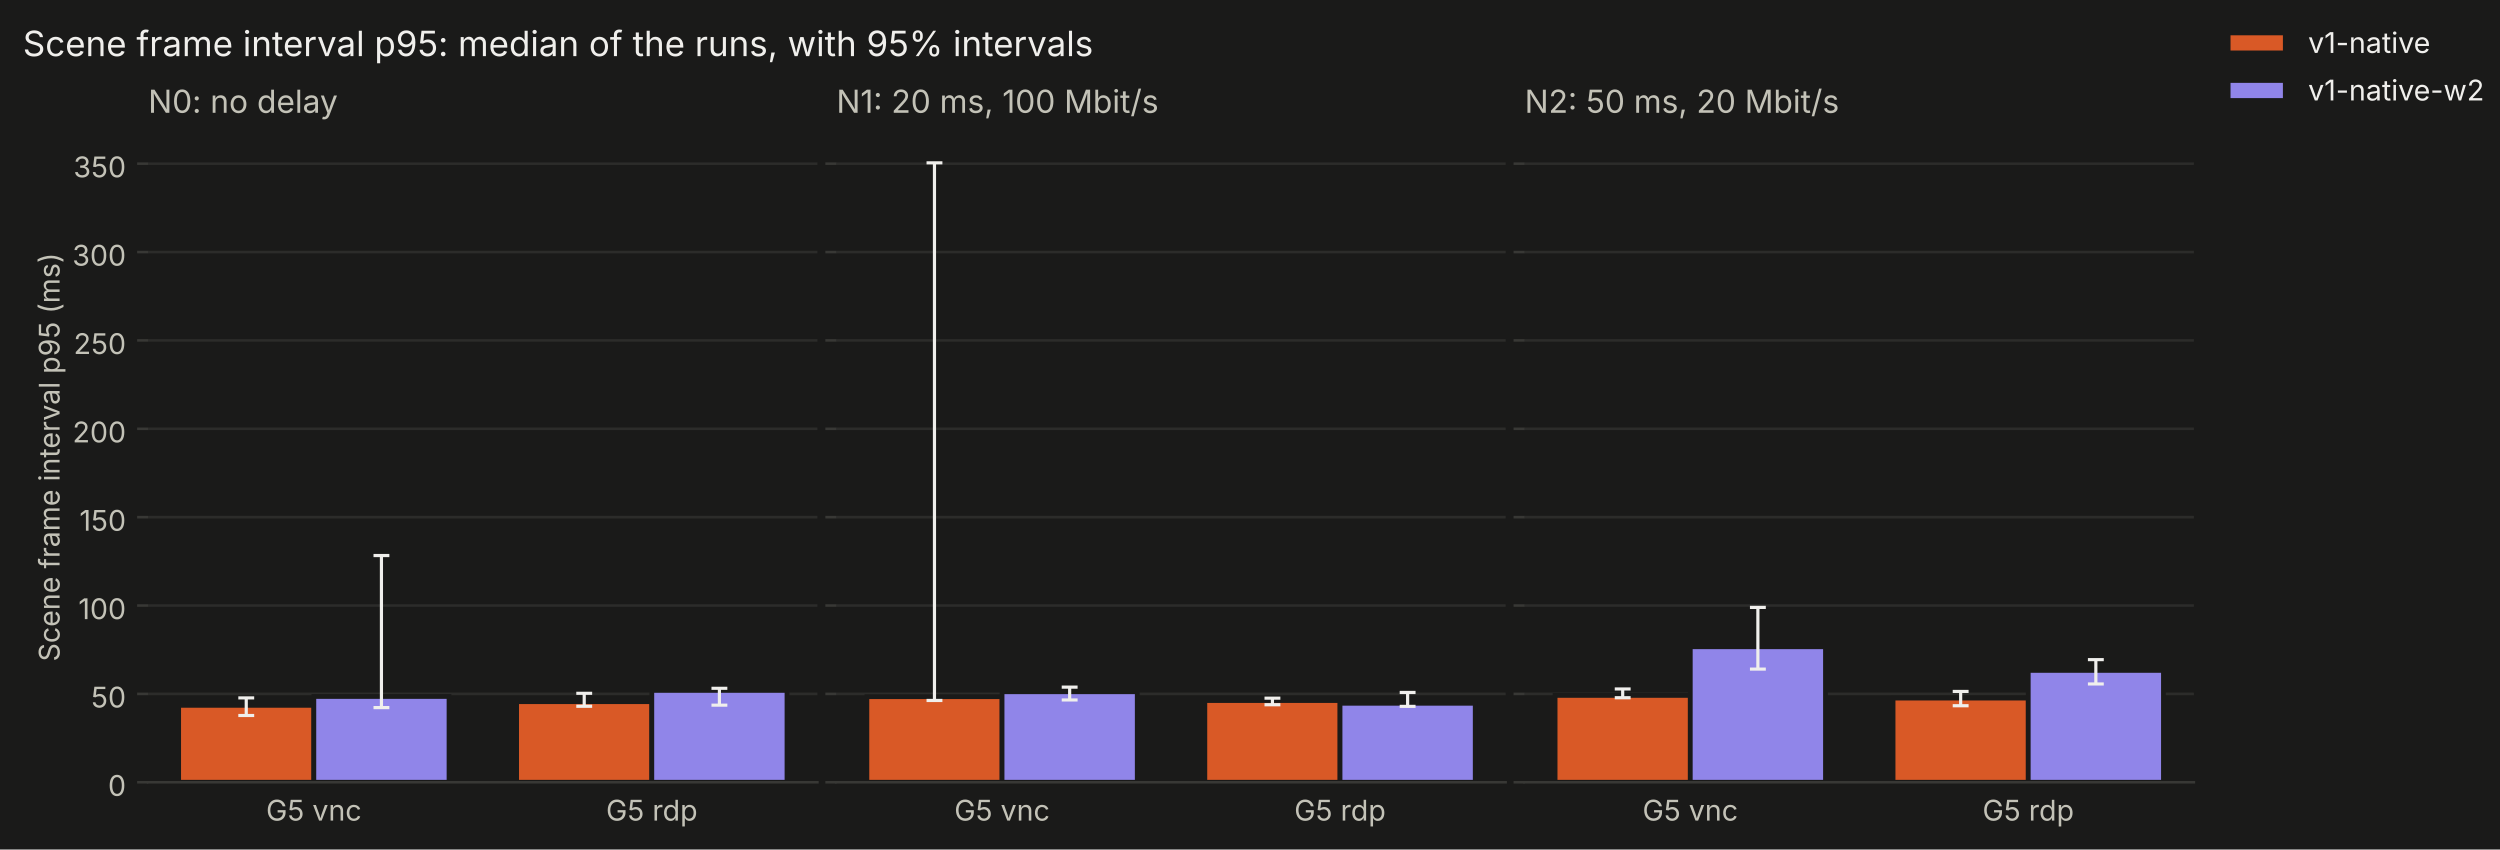
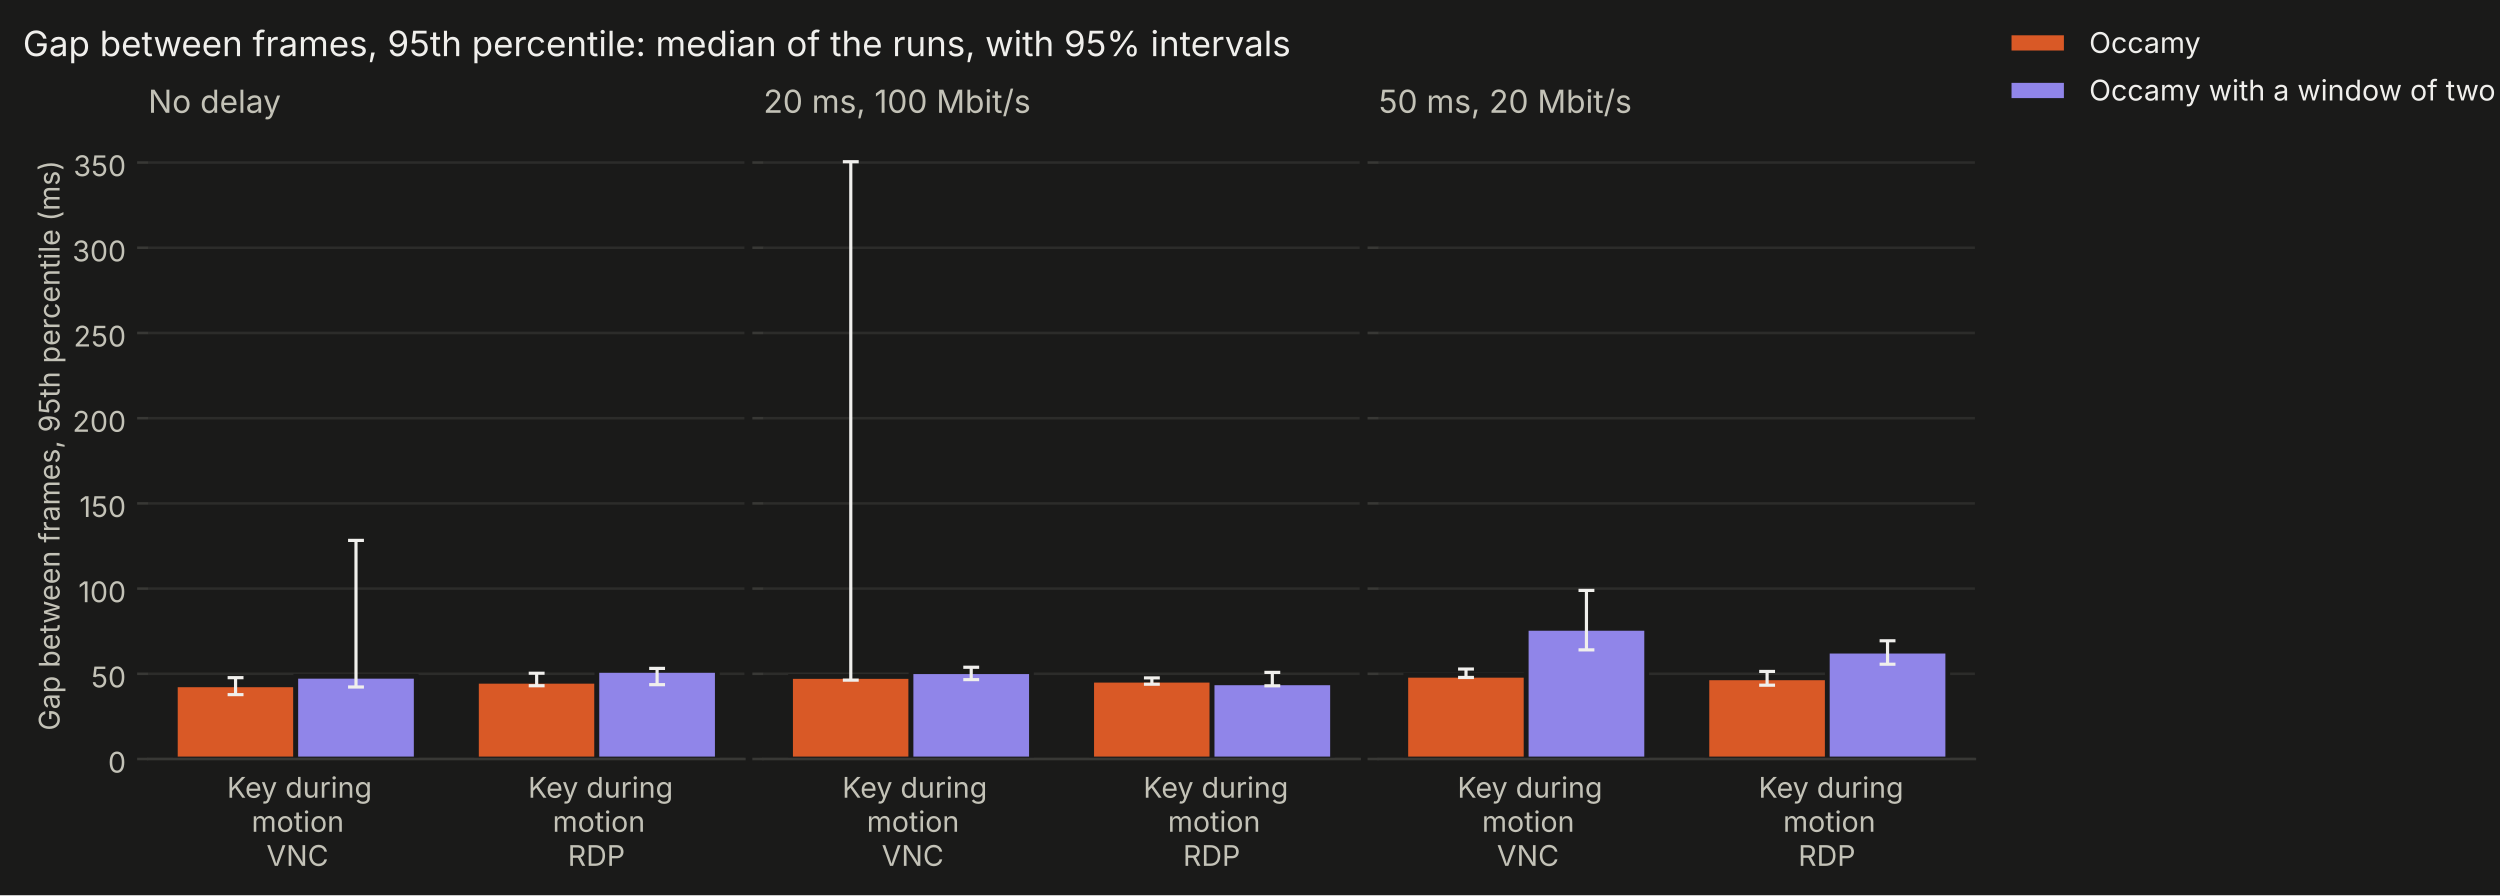
- <svg xmlns="http://www.w3.org/2000/svg" xmlns:xlink="http://www.w3.org/1999/xlink" width="787.5pt" height="267.6pt" viewBox="0 0 787.5 267.6" version="1.1">
+ <svg xmlns="http://www.w3.org/2000/svg" xmlns:xlink="http://www.w3.org/1999/xlink" width="787.5pt" height="282pt" viewBox="0 0 787.5 282" version="1.1">
  <defs>
    <style type="text/css">*{stroke-linejoin: round; stroke-linecap: butt}</style>
  </defs>
  <g id="figure_1">
    <g id="patch_1">
-       <path d="M 0 267.6  L 787.5 267.6  L 787.5 0  L 0 0  z " style="fill: #1a1a19" />
+       <path d="M 0 282  L 787.5 282  L 787.5 0  L 0 0  z " style="fill: #1a1a19" />
    </g>
    <g id="axes_1">
      <g id="patch_2">
-         <path d="M 46.696 246.415  L 257.485 246.415  L 257.485 41.535  L 46.696 41.535  z " style="fill: #1a1a19" />
+         <path d="M 46.696 239.089  L 234.49 239.089  L 234.49 41.535  L 46.696 41.535  z " style="fill: #1a1a19" />
      </g>
      <g id="matplotlib.axis_1">
        <g id="xtick_1">
          <g id="line2d_1" />
          <g id="text_1">
-             <text style="font-size: 9px; font-family: 'Inter', 'Helvetica Neue', 'Arial', 'DejaVu Sans', sans-serif; text-anchor: middle; fill: #c3c2b7" x="98.861" y="258.483" transform="rotate(-0 98.86057 258.4825)">G5 vnc</text>
+             <text style="font-size: 9px; font-family: 'Inter', 'Helvetica Neue', 'Arial', 'DejaVu Sans', sans-serif; fill: #c3c2b7" transform="translate(71.49829 251.2825)">Key during</text>
+             <text style="font-size: 9px; font-family: 'Inter', 'Helvetica Neue', 'Arial', 'DejaVu Sans', sans-serif; fill: #c3c2b7" transform="translate(79.24672 262.0195)">motion</text>
+             <text style="font-size: 9px; font-family: 'Inter', 'Helvetica Neue', 'Arial', 'DejaVu Sans', sans-serif; fill: #c3c2b7" transform="translate(83.92251 272.7565)">VNC</text>
          </g>
        </g>
        <g id="xtick_2">
          <g id="line2d_2" />
          <g id="text_2">
-             <text style="font-size: 9px; font-family: 'Inter', 'Helvetica Neue', 'Arial', 'DejaVu Sans', sans-serif; text-anchor: middle; fill: #c3c2b7" x="205.32" y="258.483" transform="rotate(-0 205.3198 258.4825)">G5 rdp</text>
+             <text style="font-size: 9px; font-family: 'Inter', 'Helvetica Neue', 'Arial', 'DejaVu Sans', sans-serif; fill: #c3c2b7" transform="translate(166.3441 251.2825)">Key during</text>
+             <text style="font-size: 9px; font-family: 'Inter', 'Helvetica Neue', 'Arial', 'DejaVu Sans', sans-serif; fill: #c3c2b7" transform="translate(174.0925 262.0195)">motion</text>
+             <text style="font-size: 9px; font-family: 'Inter', 'Helvetica Neue', 'Arial', 'DejaVu Sans', sans-serif; fill: #c3c2b7" transform="translate(178.8492 272.7565)">RDP</text>
          </g>
        </g>
      </g>
      <g id="matplotlib.axis_2">
        <g id="ytick_1">
          <g id="line2d_3">
-             <path d="M 46.696 246.415  L 257.485 246.415  " clip-path="url(#p1bfb572855)" style="fill: none; stroke: #2c2c2a; stroke-width: 0.8; stroke-linecap: square" />
+             <path d="M 46.696 239.089  L 234.49 239.089  " clip-path="url(#pc02266d6f1)" style="fill: none; stroke: #2c2c2a; stroke-width: 0.8; stroke-linecap: square" />
          </g>
          <g id="line2d_4">
            <defs>
              <path id="mb82513c210" d="M 0 0  L -3.5 0  " style="stroke: #383835; stroke-width: 0.8" />
            </defs>
            <g>
-               <use xlink:href="#mb82513c210" x="46.696" y="246.415" style="fill: #383835; stroke: #383835; stroke-width: 0.8" />
+               <use xlink:href="#mb82513c210" x="46.696" y="239.089" style="fill: #383835; stroke: #383835; stroke-width: 0.8" />
            </g>
          </g>
          <g id="text_3">
-             <text style="font-size: 9px; font-family: 'Inter', 'Helvetica Neue', 'Arial', 'DejaVu Sans', sans-serif; text-anchor: end; fill: #c3c2b7" x="39.696" y="250.699" transform="rotate(-0 39.69555 250.6985)">0</text>
+             <text style="font-size: 9px; font-family: 'Inter', 'Helvetica Neue', 'Arial', 'DejaVu Sans', sans-serif; text-anchor: end; fill: #c3c2b7" x="39.696" y="243.373" transform="rotate(-0 39.69555 243.3725)">0</text>
          </g>
        </g>
        <g id="ytick_2">
          <g id="line2d_5">
-             <path d="M 46.696 218.579  L 257.485 218.579  " clip-path="url(#p1bfb572855)" style="fill: none; stroke: #2c2c2a; stroke-width: 0.8; stroke-linecap: square" />
+             <path d="M 46.696 212.248  L 234.49 212.248  " clip-path="url(#pc02266d6f1)" style="fill: none; stroke: #2c2c2a; stroke-width: 0.8; stroke-linecap: square" />
          </g>
          <g id="line2d_6">
            <g>
-               <use xlink:href="#mb82513c210" x="46.696" y="218.579" style="fill: #383835; stroke: #383835; stroke-width: 0.8" />
+               <use xlink:href="#mb82513c210" x="46.696" y="212.248" style="fill: #383835; stroke: #383835; stroke-width: 0.8" />
            </g>
          </g>
          <g id="text_4">
-             <text style="font-size: 9px; font-family: 'Inter', 'Helvetica Neue', 'Arial', 'DejaVu Sans', sans-serif; text-anchor: end; fill: #c3c2b7" x="39.696" y="222.863" transform="rotate(-0 39.69555 222.8626)">50</text>
+             <text style="font-size: 9px; font-family: 'Inter', 'Helvetica Neue', 'Arial', 'DejaVu Sans', sans-serif; text-anchor: end; fill: #c3c2b7" x="39.696" y="216.532" transform="rotate(-0 39.69555 216.5319)">50</text>
          </g>
        </g>
        <g id="ytick_3">
          <g id="line2d_7">
-             <path d="M 46.696 190.743  L 257.485 190.743  " clip-path="url(#p1bfb572855)" style="fill: none; stroke: #2c2c2a; stroke-width: 0.8; stroke-linecap: square" />
+             <path d="M 46.696 185.407  L 234.49 185.407  " clip-path="url(#pc02266d6f1)" style="fill: none; stroke: #2c2c2a; stroke-width: 0.8; stroke-linecap: square" />
          </g>
          <g id="line2d_8">
            <g>
-               <use xlink:href="#mb82513c210" x="46.696" y="190.743" style="fill: #383835; stroke: #383835; stroke-width: 0.8" />
+               <use xlink:href="#mb82513c210" x="46.696" y="185.407" style="fill: #383835; stroke: #383835; stroke-width: 0.8" />
            </g>
          </g>
          <g id="text_5">
-             <text style="font-size: 9px; font-family: 'Inter', 'Helvetica Neue', 'Arial', 'DejaVu Sans', sans-serif; text-anchor: end; fill: #c3c2b7" x="39.696" y="195.027" transform="rotate(-0 39.69555 195.0266)">100</text>
+             <text style="font-size: 9px; font-family: 'Inter', 'Helvetica Neue', 'Arial', 'DejaVu Sans', sans-serif; text-anchor: end; fill: #c3c2b7" x="39.696" y="189.691" transform="rotate(-0 39.69555 189.6913)">100</text>
          </g>
        </g>
        <g id="ytick_4">
          <g id="line2d_9">
-             <path d="M 46.696 162.907  L 257.485 162.907  " clip-path="url(#p1bfb572855)" style="fill: none; stroke: #2c2c2a; stroke-width: 0.8; stroke-linecap: square" />
+             <path d="M 46.696 158.567  L 234.49 158.567  " clip-path="url(#pc02266d6f1)" style="fill: none; stroke: #2c2c2a; stroke-width: 0.8; stroke-linecap: square" />
          </g>
          <g id="line2d_10">
            <g>
-               <use xlink:href="#mb82513c210" x="46.696" y="162.907" style="fill: #383835; stroke: #383835; stroke-width: 0.8" />
+               <use xlink:href="#mb82513c210" x="46.696" y="158.567" style="fill: #383835; stroke: #383835; stroke-width: 0.8" />
            </g>
          </g>
          <g id="text_6">
-             <text style="font-size: 9px; font-family: 'Inter', 'Helvetica Neue', 'Arial', 'DejaVu Sans', sans-serif; text-anchor: end; fill: #c3c2b7" x="39.696" y="167.191" transform="rotate(-0 39.69555 167.1906)">150</text>
+             <text style="font-size: 9px; font-family: 'Inter', 'Helvetica Neue', 'Arial', 'DejaVu Sans', sans-serif; text-anchor: end; fill: #c3c2b7" x="39.696" y="162.851" transform="rotate(-0 39.69555 162.8507)">150</text>
          </g>
        </g>
        <g id="ytick_5">
          <g id="line2d_11">
-             <path d="M 46.696 135.071  L 257.485 135.071  " clip-path="url(#p1bfb572855)" style="fill: none; stroke: #2c2c2a; stroke-width: 0.8; stroke-linecap: square" />
+             <path d="M 46.696 131.726  L 234.49 131.726  " clip-path="url(#pc02266d6f1)" style="fill: none; stroke: #2c2c2a; stroke-width: 0.8; stroke-linecap: square" />
          </g>
          <g id="line2d_12">
            <g>
-               <use xlink:href="#mb82513c210" x="46.696" y="135.071" style="fill: #383835; stroke: #383835; stroke-width: 0.8" />
+               <use xlink:href="#mb82513c210" x="46.696" y="131.726" style="fill: #383835; stroke: #383835; stroke-width: 0.8" />
            </g>
          </g>
          <g id="text_7">
-             <text style="font-size: 9px; font-family: 'Inter', 'Helvetica Neue', 'Arial', 'DejaVu Sans', sans-serif; text-anchor: end; fill: #c3c2b7" x="39.696" y="139.355" transform="rotate(-0 39.69555 139.3546)">200</text>
+             <text style="font-size: 9px; font-family: 'Inter', 'Helvetica Neue', 'Arial', 'DejaVu Sans', sans-serif; text-anchor: end; fill: #c3c2b7" x="39.696" y="136.01" transform="rotate(-0 39.69555 136.01)">200</text>
          </g>
        </g>
        <g id="ytick_6">
          <g id="line2d_13">
-             <path d="M 46.696 107.235  L 257.485 107.235  " clip-path="url(#p1bfb572855)" style="fill: none; stroke: #2c2c2a; stroke-width: 0.8; stroke-linecap: square" />
+             <path d="M 46.696 104.885  L 234.49 104.885  " clip-path="url(#pc02266d6f1)" style="fill: none; stroke: #2c2c2a; stroke-width: 0.8; stroke-linecap: square" />
          </g>
          <g id="line2d_14">
            <g>
-               <use xlink:href="#mb82513c210" x="46.696" y="107.235" style="fill: #383835; stroke: #383835; stroke-width: 0.8" />
+               <use xlink:href="#mb82513c210" x="46.696" y="104.885" style="fill: #383835; stroke: #383835; stroke-width: 0.8" />
            </g>
          </g>
          <g id="text_8">
-             <text style="font-size: 9px; font-family: 'Inter', 'Helvetica Neue', 'Arial', 'DejaVu Sans', sans-serif; text-anchor: end; fill: #c3c2b7" x="39.696" y="111.519" transform="rotate(-0 39.69555 111.5187)">250</text>
+             <text style="font-size: 9px; font-family: 'Inter', 'Helvetica Neue', 'Arial', 'DejaVu Sans', sans-serif; text-anchor: end; fill: #c3c2b7" x="39.696" y="109.169" transform="rotate(-0 39.69555 109.1694)">250</text>
          </g>
        </g>
        <g id="ytick_7">
          <g id="line2d_15">
-             <path d="M 46.696 79.399  L 257.485 79.399  " clip-path="url(#p1bfb572855)" style="fill: none; stroke: #2c2c2a; stroke-width: 0.8; stroke-linecap: square" />
+             <path d="M 46.696 78.045  L 234.49 78.045  " clip-path="url(#pc02266d6f1)" style="fill: none; stroke: #2c2c2a; stroke-width: 0.8; stroke-linecap: square" />
          </g>
          <g id="line2d_16">
            <g>
-               <use xlink:href="#mb82513c210" x="46.696" y="79.399" style="fill: #383835; stroke: #383835; stroke-width: 0.8" />
+               <use xlink:href="#mb82513c210" x="46.696" y="78.045" style="fill: #383835; stroke: #383835; stroke-width: 0.8" />
            </g>
          </g>
          <g id="text_9">
-             <text style="font-size: 9px; font-family: 'Inter', 'Helvetica Neue', 'Arial', 'DejaVu Sans', sans-serif; text-anchor: end; fill: #c3c2b7" x="39.696" y="83.683" transform="rotate(-0 39.69555 83.68272)">300</text>
+             <text style="font-size: 9px; font-family: 'Inter', 'Helvetica Neue', 'Arial', 'DejaVu Sans', sans-serif; text-anchor: end; fill: #c3c2b7" x="39.696" y="82.329" transform="rotate(-0 39.69555 82.32881)">300</text>
          </g>
        </g>
        <g id="ytick_8">
          <g id="line2d_17">
-             <path d="M 46.696 51.563  L 257.485 51.563  " clip-path="url(#p1bfb572855)" style="fill: none; stroke: #2c2c2a; stroke-width: 0.8; stroke-linecap: square" />
+             <path d="M 46.696 51.204  L 234.49 51.204  " clip-path="url(#pc02266d6f1)" style="fill: none; stroke: #2c2c2a; stroke-width: 0.8; stroke-linecap: square" />
          </g>
          <g id="line2d_18">
            <g>
-               <use xlink:href="#mb82513c210" x="46.696" y="51.563" style="fill: #383835; stroke: #383835; stroke-width: 0.8" />
+               <use xlink:href="#mb82513c210" x="46.696" y="51.204" style="fill: #383835; stroke: #383835; stroke-width: 0.8" />
            </g>
          </g>
          <g id="text_10">
-             <text style="font-size: 9px; font-family: 'Inter', 'Helvetica Neue', 'Arial', 'DejaVu Sans', sans-serif; text-anchor: end; fill: #c3c2b7" x="39.696" y="55.847" transform="rotate(-0 39.69555 55.84675)">350</text>
+             <text style="font-size: 9px; font-family: 'Inter', 'Helvetica Neue', 'Arial', 'DejaVu Sans', sans-serif; text-anchor: end; fill: #c3c2b7" x="39.696" y="55.488" transform="rotate(-0 39.69555 55.48819)">350</text>
          </g>
        </g>
        <g id="text_11">
-           <text style="font-size: 9px; font-family: 'Inter', 'Helvetica Neue', 'Arial', 'DejaVu Sans', sans-serif; text-anchor: middle; fill: #c3c2b7" x="18.768" y="143.975" transform="rotate(-90 18.76824 143.975)">Scene frame interval p95 (ms)</text>
+           <text style="font-size: 9px; font-family: 'Inter', 'Helvetica Neue', 'Arial', 'DejaVu Sans', sans-serif; text-anchor: middle; fill: #c3c2b7" x="18.768" y="140.312" transform="rotate(-90 18.76824 140.312)">Gap between frames, 95th percentile (ms)</text>
        </g>
      </g>
      <g id="patch_3">
-         <path d="M 56.277 246.415  L 98.861 246.415  L 98.861 222.178  L 56.277 222.178  z " clip-path="url(#p1bfb572855)" style="fill: #d95926; stroke: #1a1a19; stroke-width: 1.5; stroke-linejoin: miter" />
+         <path d="M 55.232 239.089  L 93.17 239.089  L 93.17 215.718  L 55.232 215.718  z " clip-path="url(#pc02266d6f1)" style="fill: #d95926; stroke: #1a1a19; stroke-width: 1.5; stroke-linejoin: miter" />
      </g>
      <g id="patch_4">
-         <path d="M 162.736 246.415  L 205.32 246.415  L 205.32 221.022  L 162.736 221.022  z " clip-path="url(#p1bfb572855)" style="fill: #d95926; stroke: #1a1a19; stroke-width: 1.5; stroke-linejoin: miter" />
+         <path d="M 150.077 239.089  L 188.016 239.089  L 188.016 214.604  L 150.077 214.604  z " clip-path="url(#pc02266d6f1)" style="fill: #d95926; stroke: #1a1a19; stroke-width: 1.5; stroke-linejoin: miter" />
      </g>
      <g id="patch_5">
-         <path d="M 98.861 246.415  L 141.444 246.415  L 141.444 219.385  L 98.861 219.385  z " clip-path="url(#p1bfb572855)" style="fill: #9085e9; stroke: #1a1a19; stroke-width: 1.5; stroke-linejoin: miter" />
+         <path d="M 93.17 239.089  L 131.108 239.089  L 131.108 213.026  L 93.17 213.026  z " clip-path="url(#pc02266d6f1)" style="fill: #9085e9; stroke: #1a1a19; stroke-width: 1.5; stroke-linejoin: miter" />
      </g>
      <g id="patch_6">
-         <path d="M 205.32 246.415  L 247.903 246.415  L 247.903 217.476  L 205.32 217.476  z " clip-path="url(#p1bfb572855)" style="fill: #9085e9; stroke: #1a1a19; stroke-width: 1.5; stroke-linejoin: miter" />
+         <path d="M 188.016 239.089  L 225.954 239.089  L 225.954 211.185  L 188.016 211.185  z " clip-path="url(#pc02266d6f1)" style="fill: #9085e9; stroke: #1a1a19; stroke-width: 1.5; stroke-linejoin: miter" />
      </g>
      <g id="LineCollection_1">
-         <path d="M 77.569 225.381  L 77.569 219.837  " clip-path="url(#p1bfb572855)" style="fill: none; stroke: #f0efec" />
-         <path d="M 184.028 222.477  L 184.028 218.392  " clip-path="url(#p1bfb572855)" style="fill: none; stroke: #f0efec" />
+         <path d="M 74.201 218.807  L 74.201 213.461  " clip-path="url(#pc02266d6f1)" style="fill: none; stroke: #f0efec" />
+         <path d="M 169.047 216.007  L 169.047 212.068  " clip-path="url(#pc02266d6f1)" style="fill: none; stroke: #f0efec" />
      </g>
      <g id="line2d_19">
        <defs>
          <path id="mac22d4be6f" d="M 2.5 0  L -2.5 -0  " style="stroke: #f0efec" />
        </defs>
-         <g clip-path="url(#p1bfb572855)">
-           <use xlink:href="#mac22d4be6f" x="77.569" y="225.381" style="fill: #1f77b4; stroke: #f0efec" />
-           <use xlink:href="#mac22d4be6f" x="184.028" y="222.477" style="fill: #1f77b4; stroke: #f0efec" />
+         <g clip-path="url(#pc02266d6f1)">
+           <use xlink:href="#mac22d4be6f" x="74.201" y="218.807" style="fill: #1f77b4; stroke: #f0efec" />
+           <use xlink:href="#mac22d4be6f" x="169.047" y="216.007" style="fill: #1f77b4; stroke: #f0efec" />
        </g>
      </g>
      <g id="line2d_20">
-         <g clip-path="url(#p1bfb572855)">
-           <use xlink:href="#mac22d4be6f" x="77.569" y="219.837" style="fill: #1f77b4; stroke: #f0efec" />
-           <use xlink:href="#mac22d4be6f" x="184.028" y="218.392" style="fill: #1f77b4; stroke: #f0efec" />
+         <g clip-path="url(#pc02266d6f1)">
+           <use xlink:href="#mac22d4be6f" x="74.201" y="213.461" style="fill: #1f77b4; stroke: #f0efec" />
+           <use xlink:href="#mac22d4be6f" x="169.047" y="212.068" style="fill: #1f77b4; stroke: #f0efec" />
        </g>
      </g>
      <g id="LineCollection_2">
-         <path d="M 120.152 222.894  L 120.152 174.994  " clip-path="url(#p1bfb572855)" style="fill: none; stroke: #f0efec" />
-         <path d="M 226.612 222.125  L 226.612 216.813  " clip-path="url(#p1bfb572855)" style="fill: none; stroke: #f0efec" />
+         <path d="M 112.139 216.409  L 112.139 170.222  " clip-path="url(#pc02266d6f1)" style="fill: none; stroke: #f0efec" />
+         <path d="M 206.985 215.668  L 206.985 210.545  " clip-path="url(#pc02266d6f1)" style="fill: none; stroke: #f0efec" />
      </g>
      <g id="line2d_21">
-         <g clip-path="url(#p1bfb572855)">
-           <use xlink:href="#mac22d4be6f" x="120.152" y="222.894" style="fill: #1f77b4; stroke: #f0efec" />
-           <use xlink:href="#mac22d4be6f" x="226.612" y="222.125" style="fill: #1f77b4; stroke: #f0efec" />
+         <g clip-path="url(#pc02266d6f1)">
+           <use xlink:href="#mac22d4be6f" x="112.139" y="216.409" style="fill: #1f77b4; stroke: #f0efec" />
+           <use xlink:href="#mac22d4be6f" x="206.985" y="215.668" style="fill: #1f77b4; stroke: #f0efec" />
        </g>
      </g>
      <g id="line2d_22">
-         <g clip-path="url(#p1bfb572855)">
-           <use xlink:href="#mac22d4be6f" x="120.152" y="174.994" style="fill: #1f77b4; stroke: #f0efec" />
-           <use xlink:href="#mac22d4be6f" x="226.612" y="216.813" style="fill: #1f77b4; stroke: #f0efec" />
+         <g clip-path="url(#pc02266d6f1)">
+           <use xlink:href="#mac22d4be6f" x="112.139" y="170.222" style="fill: #1f77b4; stroke: #f0efec" />
+           <use xlink:href="#mac22d4be6f" x="206.985" y="210.545" style="fill: #1f77b4; stroke: #f0efec" />
        </g>
      </g>
      <g id="patch_7">
-         <path d="M 46.696 246.415  L 257.485 246.415  " style="fill: none; stroke: #383835; stroke-width: 0.8; stroke-linejoin: miter; stroke-linecap: square" />
+         <path d="M 46.696 239.089  L 234.49 239.089  " style="fill: none; stroke: #383835; stroke-width: 0.8; stroke-linejoin: miter; stroke-linecap: square" />
      </g>
      <g id="text_12">
-         <text style="font-size: 10px; font-family: 'Inter', 'Helvetica Neue', 'Arial', 'DejaVu Sans', sans-serif; text-anchor: start; fill: #c3c2b7" x="46.696" y="35.535" transform="rotate(-0 46.69555 35.53548)">N0: no delay</text>
+         <text style="font-size: 10px; font-family: 'Inter', 'Helvetica Neue', 'Arial', 'DejaVu Sans', sans-serif; text-anchor: start; fill: #c3c2b7" x="46.696" y="35.535" transform="rotate(-0 46.69555 35.53548)">No delay</text>
      </g>
    </g>
    <g id="axes_2">
      <g id="patch_8">
-         <path d="M 263.485 246.415  L 474.275 246.415  L 474.275 41.535  L 263.485 41.535  z " style="fill: #1a1a19" />
+         <path d="M 240.491 239.089  L 428.285 239.089  L 428.285 41.535  L 240.491 41.535  z " style="fill: #1a1a19" />
      </g>
      <g id="matplotlib.axis_3">
        <g id="xtick_3">
          <g id="line2d_23" />
          <g id="text_13">
-             <text style="font-size: 9px; font-family: 'Inter', 'Helvetica Neue', 'Arial', 'DejaVu Sans', sans-serif; text-anchor: middle; fill: #c3c2b7" x="315.65" y="258.483" transform="rotate(-0 315.6503 258.4825)">G5 vnc</text>
+             <text style="font-size: 9px; font-family: 'Inter', 'Helvetica Neue', 'Arial', 'DejaVu Sans', sans-serif; fill: #c3c2b7" transform="translate(265.2935 251.2825)">Key during</text>
+             <text style="font-size: 9px; font-family: 'Inter', 'Helvetica Neue', 'Arial', 'DejaVu Sans', sans-serif; fill: #c3c2b7" transform="translate(273.0419 262.0195)">motion</text>
+             <text style="font-size: 9px; font-family: 'Inter', 'Helvetica Neue', 'Arial', 'DejaVu Sans', sans-serif; fill: #c3c2b7" transform="translate(277.7177 272.7565)">VNC</text>
          </g>
        </g>
        <g id="xtick_4">
          <g id="line2d_24" />
          <g id="text_14">
-             <text style="font-size: 9px; font-family: 'Inter', 'Helvetica Neue', 'Arial', 'DejaVu Sans', sans-serif; text-anchor: middle; fill: #c3c2b7" x="422.11" y="258.483" transform="rotate(-0 422.1095 258.4825)">G5 rdp</text>
+             <text style="font-size: 9px; font-family: 'Inter', 'Helvetica Neue', 'Arial', 'DejaVu Sans', sans-serif; fill: #c3c2b7" transform="translate(360.1393 251.2825)">Key during</text>
+             <text style="font-size: 9px; font-family: 'Inter', 'Helvetica Neue', 'Arial', 'DejaVu Sans', sans-serif; fill: #c3c2b7" transform="translate(367.8877 262.0195)">motion</text>
+             <text style="font-size: 9px; font-family: 'Inter', 'Helvetica Neue', 'Arial', 'DejaVu Sans', sans-serif; fill: #c3c2b7" transform="translate(372.6444 272.7565)">RDP</text>
          </g>
        </g>
      </g>
      <g id="matplotlib.axis_4">
        <g id="ytick_9">
          <g id="line2d_25">
-             <path d="M 263.485 246.415  L 474.275 246.415  " clip-path="url(#pabd819d3ce)" style="fill: none; stroke: #2c2c2a; stroke-width: 0.8; stroke-linecap: square" />
+             <path d="M 240.491 239.089  L 428.285 239.089  " clip-path="url(#pda72209ce7)" style="fill: none; stroke: #2c2c2a; stroke-width: 0.8; stroke-linecap: square" />
          </g>
          <g id="line2d_26">
            <g>
-               <use xlink:href="#mb82513c210" x="263.485" y="246.415" style="fill: #383835; stroke: #383835; stroke-width: 0.8" />
+               <use xlink:href="#mb82513c210" x="240.491" y="239.089" style="fill: #383835; stroke: #383835; stroke-width: 0.8" />
            </g>
          </g>
        </g>
        <g id="ytick_10">
          <g id="line2d_27">
-             <path d="M 263.485 218.579  L 474.275 218.579  " clip-path="url(#pabd819d3ce)" style="fill: none; stroke: #2c2c2a; stroke-width: 0.8; stroke-linecap: square" />
+             <path d="M 240.491 212.248  L 428.285 212.248  " clip-path="url(#pda72209ce7)" style="fill: none; stroke: #2c2c2a; stroke-width: 0.8; stroke-linecap: square" />
          </g>
          <g id="line2d_28">
            <g>
-               <use xlink:href="#mb82513c210" x="263.485" y="218.579" style="fill: #383835; stroke: #383835; stroke-width: 0.8" />
+               <use xlink:href="#mb82513c210" x="240.491" y="212.248" style="fill: #383835; stroke: #383835; stroke-width: 0.8" />
            </g>
          </g>
        </g>
        <g id="ytick_11">
          <g id="line2d_29">
-             <path d="M 263.485 190.743  L 474.275 190.743  " clip-path="url(#pabd819d3ce)" style="fill: none; stroke: #2c2c2a; stroke-width: 0.8; stroke-linecap: square" />
+             <path d="M 240.491 185.407  L 428.285 185.407  " clip-path="url(#pda72209ce7)" style="fill: none; stroke: #2c2c2a; stroke-width: 0.8; stroke-linecap: square" />
          </g>
          <g id="line2d_30">
            <g>
-               <use xlink:href="#mb82513c210" x="263.485" y="190.743" style="fill: #383835; stroke: #383835; stroke-width: 0.8" />
+               <use xlink:href="#mb82513c210" x="240.491" y="185.407" style="fill: #383835; stroke: #383835; stroke-width: 0.8" />
            </g>
          </g>
        </g>
        <g id="ytick_12">
          <g id="line2d_31">
-             <path d="M 263.485 162.907  L 474.275 162.907  " clip-path="url(#pabd819d3ce)" style="fill: none; stroke: #2c2c2a; stroke-width: 0.8; stroke-linecap: square" />
+             <path d="M 240.491 158.567  L 428.285 158.567  " clip-path="url(#pda72209ce7)" style="fill: none; stroke: #2c2c2a; stroke-width: 0.8; stroke-linecap: square" />
          </g>
          <g id="line2d_32">
            <g>
-               <use xlink:href="#mb82513c210" x="263.485" y="162.907" style="fill: #383835; stroke: #383835; stroke-width: 0.8" />
+               <use xlink:href="#mb82513c210" x="240.491" y="158.567" style="fill: #383835; stroke: #383835; stroke-width: 0.8" />
            </g>
          </g>
        </g>
        <g id="ytick_13">
          <g id="line2d_33">
-             <path d="M 263.485 135.071  L 474.275 135.071  " clip-path="url(#pabd819d3ce)" style="fill: none; stroke: #2c2c2a; stroke-width: 0.8; stroke-linecap: square" />
+             <path d="M 240.491 131.726  L 428.285 131.726  " clip-path="url(#pda72209ce7)" style="fill: none; stroke: #2c2c2a; stroke-width: 0.8; stroke-linecap: square" />
          </g>
          <g id="line2d_34">
            <g>
-               <use xlink:href="#mb82513c210" x="263.485" y="135.071" style="fill: #383835; stroke: #383835; stroke-width: 0.8" />
+               <use xlink:href="#mb82513c210" x="240.491" y="131.726" style="fill: #383835; stroke: #383835; stroke-width: 0.8" />
            </g>
          </g>
        </g>
        <g id="ytick_14">
          <g id="line2d_35">
-             <path d="M 263.485 107.235  L 474.275 107.235  " clip-path="url(#pabd819d3ce)" style="fill: none; stroke: #2c2c2a; stroke-width: 0.8; stroke-linecap: square" />
+             <path d="M 240.491 104.885  L 428.285 104.885  " clip-path="url(#pda72209ce7)" style="fill: none; stroke: #2c2c2a; stroke-width: 0.8; stroke-linecap: square" />
          </g>
          <g id="line2d_36">
            <g>
-               <use xlink:href="#mb82513c210" x="263.485" y="107.235" style="fill: #383835; stroke: #383835; stroke-width: 0.8" />
+               <use xlink:href="#mb82513c210" x="240.491" y="104.885" style="fill: #383835; stroke: #383835; stroke-width: 0.8" />
            </g>
          </g>
        </g>
        <g id="ytick_15">
          <g id="line2d_37">
-             <path d="M 263.485 79.399  L 474.275 79.399  " clip-path="url(#pabd819d3ce)" style="fill: none; stroke: #2c2c2a; stroke-width: 0.8; stroke-linecap: square" />
+             <path d="M 240.491 78.045  L 428.285 78.045  " clip-path="url(#pda72209ce7)" style="fill: none; stroke: #2c2c2a; stroke-width: 0.8; stroke-linecap: square" />
          </g>
          <g id="line2d_38">
            <g>
-               <use xlink:href="#mb82513c210" x="263.485" y="79.399" style="fill: #383835; stroke: #383835; stroke-width: 0.8" />
+               <use xlink:href="#mb82513c210" x="240.491" y="78.045" style="fill: #383835; stroke: #383835; stroke-width: 0.8" />
            </g>
          </g>
        </g>
        <g id="ytick_16">
          <g id="line2d_39">
-             <path d="M 263.485 51.563  L 474.275 51.563  " clip-path="url(#pabd819d3ce)" style="fill: none; stroke: #2c2c2a; stroke-width: 0.8; stroke-linecap: square" />
+             <path d="M 240.491 51.204  L 428.285 51.204  " clip-path="url(#pda72209ce7)" style="fill: none; stroke: #2c2c2a; stroke-width: 0.8; stroke-linecap: square" />
          </g>
          <g id="line2d_40">
            <g>
-               <use xlink:href="#mb82513c210" x="263.485" y="51.563" style="fill: #383835; stroke: #383835; stroke-width: 0.8" />
+               <use xlink:href="#mb82513c210" x="240.491" y="51.204" style="fill: #383835; stroke: #383835; stroke-width: 0.8" />
            </g>
          </g>
        </g>
      </g>
      <g id="patch_9">
-         <path d="M 273.067 246.415  L 315.65 246.415  L 315.65 219.449  L 273.067 219.449  z " clip-path="url(#pabd819d3ce)" style="fill: #d95926; stroke: #1a1a19; stroke-width: 1.5; stroke-linejoin: miter" />
+         <path d="M 249.027 239.089  L 286.965 239.089  L 286.965 213.087  L 249.027 213.087  z " clip-path="url(#pda72209ce7)" style="fill: #d95926; stroke: #1a1a19; stroke-width: 1.5; stroke-linejoin: miter" />
      </g>
      <g id="patch_10">
-         <path d="M 379.526 246.415  L 422.11 246.415  L 422.11 220.677  L 379.526 220.677  z " clip-path="url(#pabd819d3ce)" style="fill: #d95926; stroke: #1a1a19; stroke-width: 1.5; stroke-linejoin: miter" />
+         <path d="M 343.873 239.089  L 381.811 239.089  L 381.811 214.272  L 343.873 214.272  z " clip-path="url(#pda72209ce7)" style="fill: #d95926; stroke: #1a1a19; stroke-width: 1.5; stroke-linejoin: miter" />
      </g>
      <g id="patch_11">
-         <path d="M 315.65 246.415  L 358.234 246.415  L 358.234 217.893  L 315.65 217.893  z " clip-path="url(#pabd819d3ce)" style="fill: #9085e9; stroke: #1a1a19; stroke-width: 1.5; stroke-linejoin: miter" />
+         <path d="M 286.965 239.089  L 324.904 239.089  L 324.904 211.587  L 286.965 211.587  z " clip-path="url(#pda72209ce7)" style="fill: #9085e9; stroke: #1a1a19; stroke-width: 1.5; stroke-linejoin: miter" />
      </g>
      <g id="patch_12">
-         <path d="M 422.11 246.415  L 464.693 246.415  L 464.693 221.527  L 422.11 221.527  z " clip-path="url(#pabd819d3ce)" style="fill: #9085e9; stroke: #1a1a19; stroke-width: 1.5; stroke-linejoin: miter" />
+         <path d="M 381.811 239.089  L 419.749 239.089  L 419.749 215.091  L 381.811 215.091  z " clip-path="url(#pda72209ce7)" style="fill: #9085e9; stroke: #1a1a19; stroke-width: 1.5; stroke-linejoin: miter" />
      </g>
      <g id="LineCollection_3">
-         <path d="M 294.358 220.652  L 294.358 51.292  " clip-path="url(#pabd819d3ce)" style="fill: none; stroke: #f0efec" />
-         <path d="M 400.818 221.988  L 400.818 219.92  " clip-path="url(#pabd819d3ce)" style="fill: none; stroke: #f0efec" />
+         <path d="M 267.996 214.247  L 267.996 50.943  " clip-path="url(#pda72209ce7)" style="fill: none; stroke: #f0efec" />
+         <path d="M 362.842 215.535  L 362.842 213.541  " clip-path="url(#pda72209ce7)" style="fill: none; stroke: #f0efec" />
      </g>
      <g id="line2d_41">
-         <g clip-path="url(#pabd819d3ce)">
-           <use xlink:href="#mac22d4be6f" x="294.358" y="220.652" style="fill: #1f77b4; stroke: #f0efec" />
-           <use xlink:href="#mac22d4be6f" x="400.818" y="221.988" style="fill: #1f77b4; stroke: #f0efec" />
+         <g clip-path="url(#pda72209ce7)">
+           <use xlink:href="#mac22d4be6f" x="267.996" y="214.247" style="fill: #1f77b4; stroke: #f0efec" />
+           <use xlink:href="#mac22d4be6f" x="362.842" y="215.535" style="fill: #1f77b4; stroke: #f0efec" />
        </g>
      </g>
      <g id="line2d_42">
-         <g clip-path="url(#pabd819d3ce)">
-           <use xlink:href="#mac22d4be6f" x="294.358" y="51.292" style="fill: #1f77b4; stroke: #f0efec" />
-           <use xlink:href="#mac22d4be6f" x="400.818" y="219.92" style="fill: #1f77b4; stroke: #f0efec" />
+         <g clip-path="url(#pda72209ce7)">
+           <use xlink:href="#mac22d4be6f" x="267.996" y="50.943" style="fill: #1f77b4; stroke: #f0efec" />
+           <use xlink:href="#mac22d4be6f" x="362.842" y="213.541" style="fill: #1f77b4; stroke: #f0efec" />
        </g>
      </g>
      <g id="LineCollection_4">
-         <path d="M 336.942 220.485  L 336.942 216.443  " clip-path="url(#pabd819d3ce)" style="fill: none; stroke: #f0efec" />
-         <path d="M 443.401 222.503  L 443.401 218.122  " clip-path="url(#pabd819d3ce)" style="fill: none; stroke: #f0efec" />
+         <path d="M 305.934 214.086  L 305.934 210.189  " clip-path="url(#pda72209ce7)" style="fill: none; stroke: #f0efec" />
+         <path d="M 400.78 216.032  L 400.78 211.808  " clip-path="url(#pda72209ce7)" style="fill: none; stroke: #f0efec" />
      </g>
      <g id="line2d_43">
-         <g clip-path="url(#pabd819d3ce)">
-           <use xlink:href="#mac22d4be6f" x="336.942" y="220.485" style="fill: #1f77b4; stroke: #f0efec" />
-           <use xlink:href="#mac22d4be6f" x="443.401" y="222.503" style="fill: #1f77b4; stroke: #f0efec" />
+         <g clip-path="url(#pda72209ce7)">
+           <use xlink:href="#mac22d4be6f" x="305.934" y="214.086" style="fill: #1f77b4; stroke: #f0efec" />
+           <use xlink:href="#mac22d4be6f" x="400.78" y="216.032" style="fill: #1f77b4; stroke: #f0efec" />
        </g>
      </g>
      <g id="line2d_44">
-         <g clip-path="url(#pabd819d3ce)">
-           <use xlink:href="#mac22d4be6f" x="336.942" y="216.443" style="fill: #1f77b4; stroke: #f0efec" />
-           <use xlink:href="#mac22d4be6f" x="443.401" y="218.122" style="fill: #1f77b4; stroke: #f0efec" />
+         <g clip-path="url(#pda72209ce7)">
+           <use xlink:href="#mac22d4be6f" x="305.934" y="210.189" style="fill: #1f77b4; stroke: #f0efec" />
+           <use xlink:href="#mac22d4be6f" x="400.78" y="211.808" style="fill: #1f77b4; stroke: #f0efec" />
        </g>
      </g>
      <g id="patch_13">
-         <path d="M 263.485 246.415  L 474.275 246.415  " style="fill: none; stroke: #383835; stroke-width: 0.8; stroke-linejoin: miter; stroke-linecap: square" />
+         <path d="M 240.491 239.089  L 428.285 239.089  " style="fill: none; stroke: #383835; stroke-width: 0.8; stroke-linejoin: miter; stroke-linecap: square" />
      </g>
      <g id="text_15">
-         <text style="font-size: 10px; font-family: 'Inter', 'Helvetica Neue', 'Arial', 'DejaVu Sans', sans-serif; text-anchor: start; fill: #c3c2b7" x="263.485" y="35.535" transform="rotate(-0 263.4853 35.53548)">N1: 20 ms, 100 Mbit/s</text>
+         <text style="font-size: 10px; font-family: 'Inter', 'Helvetica Neue', 'Arial', 'DejaVu Sans', sans-serif; text-anchor: start; fill: #c3c2b7" x="240.491" y="35.535" transform="rotate(-0 240.4908 35.53548)">20 ms, 100 Mbit/s</text>
      </g>
    </g>
    <g id="axes_3">
      <g id="patch_14">
-         <path d="M 480.275 246.415  L 691.064 246.415  L 691.064 41.535  L 480.275 41.535  z " style="fill: #1a1a19" />
+         <path d="M 434.286 239.089  L 622.081 239.089  L 622.081 41.535  L 434.286 41.535  z " style="fill: #1a1a19" />
      </g>
      <g id="matplotlib.axis_5">
        <g id="xtick_5">
          <g id="line2d_45" />
          <g id="text_16">
-             <text style="font-size: 9px; font-family: 'Inter', 'Helvetica Neue', 'Arial', 'DejaVu Sans', sans-serif; text-anchor: middle; fill: #c3c2b7" x="532.44" y="258.483" transform="rotate(-0 532.44 258.4825)">G5 vnc</text>
+             <text style="font-size: 9px; font-family: 'Inter', 'Helvetica Neue', 'Arial', 'DejaVu Sans', sans-serif; fill: #c3c2b7" transform="translate(459.0887 251.2825)">Key during</text>
+             <text style="font-size: 9px; font-family: 'Inter', 'Helvetica Neue', 'Arial', 'DejaVu Sans', sans-serif; fill: #c3c2b7" transform="translate(466.8371 262.0195)">motion</text>
+             <text style="font-size: 9px; font-family: 'Inter', 'Helvetica Neue', 'Arial', 'DejaVu Sans', sans-serif; fill: #c3c2b7" transform="translate(471.5129 272.7565)">VNC</text>
          </g>
        </g>
        <g id="xtick_6">
          <g id="line2d_46" />
          <g id="text_17">
-             <text style="font-size: 9px; font-family: 'Inter', 'Helvetica Neue', 'Arial', 'DejaVu Sans', sans-serif; text-anchor: middle; fill: #c3c2b7" x="638.899" y="258.483" transform="rotate(-0 638.8993 258.4825)">G5 rdp</text>
+             <text style="font-size: 9px; font-family: 'Inter', 'Helvetica Neue', 'Arial', 'DejaVu Sans', sans-serif; fill: #c3c2b7" transform="translate(553.9345 251.2825)">Key during</text>
+             <text style="font-size: 9px; font-family: 'Inter', 'Helvetica Neue', 'Arial', 'DejaVu Sans', sans-serif; fill: #c3c2b7" transform="translate(561.683 262.0195)">motion</text>
+             <text style="font-size: 9px; font-family: 'Inter', 'Helvetica Neue', 'Arial', 'DejaVu Sans', sans-serif; fill: #c3c2b7" transform="translate(566.4396 272.7565)">RDP</text>
          </g>
        </g>
      </g>
      <g id="matplotlib.axis_6">
        <g id="ytick_17">
          <g id="line2d_47">
-             <path d="M 480.275 246.415  L 691.064 246.415  " clip-path="url(#p6e7fe937bd)" style="fill: none; stroke: #2c2c2a; stroke-width: 0.8; stroke-linecap: square" />
+             <path d="M 434.286 239.089  L 622.081 239.089  " clip-path="url(#p2e879162d0)" style="fill: none; stroke: #2c2c2a; stroke-width: 0.8; stroke-linecap: square" />
          </g>
          <g id="line2d_48">
            <g>
-               <use xlink:href="#mb82513c210" x="480.275" y="246.415" style="fill: #383835; stroke: #383835; stroke-width: 0.8" />
+               <use xlink:href="#mb82513c210" x="434.286" y="239.089" style="fill: #383835; stroke: #383835; stroke-width: 0.8" />
            </g>
          </g>
        </g>
        <g id="ytick_18">
          <g id="line2d_49">
-             <path d="M 480.275 218.579  L 691.064 218.579  " clip-path="url(#p6e7fe937bd)" style="fill: none; stroke: #2c2c2a; stroke-width: 0.8; stroke-linecap: square" />
+             <path d="M 434.286 212.248  L 622.081 212.248  " clip-path="url(#p2e879162d0)" style="fill: none; stroke: #2c2c2a; stroke-width: 0.8; stroke-linecap: square" />
          </g>
          <g id="line2d_50">
            <g>
-               <use xlink:href="#mb82513c210" x="480.275" y="218.579" style="fill: #383835; stroke: #383835; stroke-width: 0.8" />
+               <use xlink:href="#mb82513c210" x="434.286" y="212.248" style="fill: #383835; stroke: #383835; stroke-width: 0.8" />
            </g>
          </g>
        </g>
        <g id="ytick_19">
          <g id="line2d_51">
-             <path d="M 480.275 190.743  L 691.064 190.743  " clip-path="url(#p6e7fe937bd)" style="fill: none; stroke: #2c2c2a; stroke-width: 0.8; stroke-linecap: square" />
+             <path d="M 434.286 185.407  L 622.081 185.407  " clip-path="url(#p2e879162d0)" style="fill: none; stroke: #2c2c2a; stroke-width: 0.8; stroke-linecap: square" />
          </g>
          <g id="line2d_52">
            <g>
-               <use xlink:href="#mb82513c210" x="480.275" y="190.743" style="fill: #383835; stroke: #383835; stroke-width: 0.8" />
+               <use xlink:href="#mb82513c210" x="434.286" y="185.407" style="fill: #383835; stroke: #383835; stroke-width: 0.8" />
            </g>
          </g>
        </g>
        <g id="ytick_20">
          <g id="line2d_53">
-             <path d="M 480.275 162.907  L 691.064 162.907  " clip-path="url(#p6e7fe937bd)" style="fill: none; stroke: #2c2c2a; stroke-width: 0.8; stroke-linecap: square" />
+             <path d="M 434.286 158.567  L 622.081 158.567  " clip-path="url(#p2e879162d0)" style="fill: none; stroke: #2c2c2a; stroke-width: 0.8; stroke-linecap: square" />
          </g>
          <g id="line2d_54">
            <g>
-               <use xlink:href="#mb82513c210" x="480.275" y="162.907" style="fill: #383835; stroke: #383835; stroke-width: 0.8" />
+               <use xlink:href="#mb82513c210" x="434.286" y="158.567" style="fill: #383835; stroke: #383835; stroke-width: 0.8" />
            </g>
          </g>
        </g>
        <g id="ytick_21">
          <g id="line2d_55">
-             <path d="M 480.275 135.071  L 691.064 135.071  " clip-path="url(#p6e7fe937bd)" style="fill: none; stroke: #2c2c2a; stroke-width: 0.8; stroke-linecap: square" />
+             <path d="M 434.286 131.726  L 622.081 131.726  " clip-path="url(#p2e879162d0)" style="fill: none; stroke: #2c2c2a; stroke-width: 0.8; stroke-linecap: square" />
          </g>
          <g id="line2d_56">
            <g>
-               <use xlink:href="#mb82513c210" x="480.275" y="135.071" style="fill: #383835; stroke: #383835; stroke-width: 0.8" />
+               <use xlink:href="#mb82513c210" x="434.286" y="131.726" style="fill: #383835; stroke: #383835; stroke-width: 0.8" />
            </g>
          </g>
        </g>
        <g id="ytick_22">
          <g id="line2d_57">
-             <path d="M 480.275 107.235  L 691.064 107.235  " clip-path="url(#p6e7fe937bd)" style="fill: none; stroke: #2c2c2a; stroke-width: 0.8; stroke-linecap: square" />
+             <path d="M 434.286 104.885  L 622.081 104.885  " clip-path="url(#p2e879162d0)" style="fill: none; stroke: #2c2c2a; stroke-width: 0.8; stroke-linecap: square" />
          </g>
          <g id="line2d_58">
            <g>
-               <use xlink:href="#mb82513c210" x="480.275" y="107.235" style="fill: #383835; stroke: #383835; stroke-width: 0.8" />
+               <use xlink:href="#mb82513c210" x="434.286" y="104.885" style="fill: #383835; stroke: #383835; stroke-width: 0.8" />
            </g>
          </g>
        </g>
        <g id="ytick_23">
          <g id="line2d_59">
-             <path d="M 480.275 79.399  L 691.064 79.399  " clip-path="url(#p6e7fe937bd)" style="fill: none; stroke: #2c2c2a; stroke-width: 0.8; stroke-linecap: square" />
+             <path d="M 434.286 78.045  L 622.081 78.045  " clip-path="url(#p2e879162d0)" style="fill: none; stroke: #2c2c2a; stroke-width: 0.8; stroke-linecap: square" />
          </g>
          <g id="line2d_60">
            <g>
-               <use xlink:href="#mb82513c210" x="480.275" y="79.399" style="fill: #383835; stroke: #383835; stroke-width: 0.8" />
+               <use xlink:href="#mb82513c210" x="434.286" y="78.045" style="fill: #383835; stroke: #383835; stroke-width: 0.8" />
            </g>
          </g>
        </g>
        <g id="ytick_24">
          <g id="line2d_61">
-             <path d="M 480.275 51.563  L 691.064 51.563  " clip-path="url(#p6e7fe937bd)" style="fill: none; stroke: #2c2c2a; stroke-width: 0.8; stroke-linecap: square" />
+             <path d="M 434.286 51.204  L 622.081 51.204  " clip-path="url(#p2e879162d0)" style="fill: none; stroke: #2c2c2a; stroke-width: 0.8; stroke-linecap: square" />
          </g>
          <g id="line2d_62">
            <g>
-               <use xlink:href="#mb82513c210" x="480.275" y="51.563" style="fill: #383835; stroke: #383835; stroke-width: 0.8" />
+               <use xlink:href="#mb82513c210" x="434.286" y="51.204" style="fill: #383835; stroke: #383835; stroke-width: 0.8" />
            </g>
          </g>
        </g>
      </g>
      <g id="patch_15">
-         <path d="M 489.856 246.415  L 532.44 246.415  L 532.44 219.055  L 489.856 219.055  z " clip-path="url(#p6e7fe937bd)" style="fill: #d95926; stroke: #1a1a19; stroke-width: 1.5; stroke-linejoin: miter" />
+         <path d="M 442.822 239.089  L 480.76 239.089  L 480.76 212.708  L 442.822 212.708  z " clip-path="url(#p2e879162d0)" style="fill: #d95926; stroke: #1a1a19; stroke-width: 1.5; stroke-linejoin: miter" />
      </g>
      <g id="patch_16">
-         <path d="M 596.316 246.415  L 638.899 246.415  L 638.899 219.888  L 596.316 219.888  z " clip-path="url(#p6e7fe937bd)" style="fill: #d95926; stroke: #1a1a19; stroke-width: 1.5; stroke-linejoin: miter" />
+         <path d="M 537.668 239.089  L 575.606 239.089  L 575.606 213.51  L 537.668 213.51  z " clip-path="url(#p2e879162d0)" style="fill: #d95926; stroke: #1a1a19; stroke-width: 1.5; stroke-linejoin: miter" />
      </g>
      <g id="patch_17">
-         <path d="M 532.44 246.415  L 575.024 246.415  L 575.024 203.72  L 532.44 203.72  z " clip-path="url(#p6e7fe937bd)" style="fill: #9085e9; stroke: #1a1a19; stroke-width: 1.5; stroke-linejoin: miter" />
+         <path d="M 480.76 239.089  L 518.699 239.089  L 518.699 197.921  L 480.76 197.921  z " clip-path="url(#p2e879162d0)" style="fill: #9085e9; stroke: #1a1a19; stroke-width: 1.5; stroke-linejoin: miter" />
      </g>
      <g id="patch_18">
-         <path d="M 638.899 246.415  L 681.483 246.415  L 681.483 211.179  L 638.899 211.179  z " clip-path="url(#p6e7fe937bd)" style="fill: #9085e9; stroke: #1a1a19; stroke-width: 1.5; stroke-linejoin: miter" />
+         <path d="M 575.606 239.089  L 613.545 239.089  L 613.545 205.113  L 575.606 205.113  z " clip-path="url(#p2e879162d0)" style="fill: #9085e9; stroke: #1a1a19; stroke-width: 1.5; stroke-linejoin: miter" />
      </g>
      <g id="LineCollection_5">
-         <path d="M 511.148 219.782  L 511.148 217.023  " clip-path="url(#p6e7fe937bd)" style="fill: none; stroke: #f0efec" />
-         <path d="M 617.607 222.304  L 617.607 217.803  " clip-path="url(#p6e7fe937bd)" style="fill: none; stroke: #f0efec" />
+         <path d="M 461.791 213.408  L 461.791 210.748  " clip-path="url(#p2e879162d0)" style="fill: none; stroke: #f0efec" />
+         <path d="M 556.637 215.84  L 556.637 211.5  " clip-path="url(#p2e879162d0)" style="fill: none; stroke: #f0efec" />
      </g>
      <g id="line2d_63">
-         <g clip-path="url(#p6e7fe937bd)">
-           <use xlink:href="#mac22d4be6f" x="511.148" y="219.782" style="fill: #1f77b4; stroke: #f0efec" />
-           <use xlink:href="#mac22d4be6f" x="617.607" y="222.304" style="fill: #1f77b4; stroke: #f0efec" />
+         <g clip-path="url(#p2e879162d0)">
+           <use xlink:href="#mac22d4be6f" x="461.791" y="213.408" style="fill: #1f77b4; stroke: #f0efec" />
+           <use xlink:href="#mac22d4be6f" x="556.637" y="215.84" style="fill: #1f77b4; stroke: #f0efec" />
        </g>
      </g>
      <g id="line2d_64">
-         <g clip-path="url(#p6e7fe937bd)">
-           <use xlink:href="#mac22d4be6f" x="511.148" y="217.023" style="fill: #1f77b4; stroke: #f0efec" />
-           <use xlink:href="#mac22d4be6f" x="617.607" y="217.803" style="fill: #1f77b4; stroke: #f0efec" />
+         <g clip-path="url(#p2e879162d0)">
+           <use xlink:href="#mac22d4be6f" x="461.791" y="210.748" style="fill: #1f77b4; stroke: #f0efec" />
+           <use xlink:href="#mac22d4be6f" x="556.637" y="211.5" style="fill: #1f77b4; stroke: #f0efec" />
        </g>
      </g>
      <g id="LineCollection_6">
-         <path d="M 553.732 210.762  L 553.732 191.332  " clip-path="url(#p6e7fe937bd)" style="fill: none; stroke: #f0efec" />
-         <path d="M 660.191 215.451  L 660.191 207.782  " clip-path="url(#p6e7fe937bd)" style="fill: none; stroke: #f0efec" />
+         <path d="M 499.73 204.711  L 499.73 185.975  " clip-path="url(#p2e879162d0)" style="fill: none; stroke: #f0efec" />
+         <path d="M 594.575 209.233  L 594.575 201.837  " clip-path="url(#p2e879162d0)" style="fill: none; stroke: #f0efec" />
      </g>
      <g id="line2d_65">
-         <g clip-path="url(#p6e7fe937bd)">
-           <use xlink:href="#mac22d4be6f" x="553.732" y="210.762" style="fill: #1f77b4; stroke: #f0efec" />
-           <use xlink:href="#mac22d4be6f" x="660.191" y="215.451" style="fill: #1f77b4; stroke: #f0efec" />
+         <g clip-path="url(#p2e879162d0)">
+           <use xlink:href="#mac22d4be6f" x="499.73" y="204.711" style="fill: #1f77b4; stroke: #f0efec" />
+           <use xlink:href="#mac22d4be6f" x="594.575" y="209.233" style="fill: #1f77b4; stroke: #f0efec" />
        </g>
      </g>
      <g id="line2d_66">
-         <g clip-path="url(#p6e7fe937bd)">
-           <use xlink:href="#mac22d4be6f" x="553.732" y="191.332" style="fill: #1f77b4; stroke: #f0efec" />
-           <use xlink:href="#mac22d4be6f" x="660.191" y="207.782" style="fill: #1f77b4; stroke: #f0efec" />
+         <g clip-path="url(#p2e879162d0)">
+           <use xlink:href="#mac22d4be6f" x="499.73" y="185.975" style="fill: #1f77b4; stroke: #f0efec" />
+           <use xlink:href="#mac22d4be6f" x="594.575" y="201.837" style="fill: #1f77b4; stroke: #f0efec" />
        </g>
      </g>
      <g id="patch_19">
-         <path d="M 480.275 246.415  L 691.064 246.415  " style="fill: none; stroke: #383835; stroke-width: 0.8; stroke-linejoin: miter; stroke-linecap: square" />
+         <path d="M 434.286 239.089  L 622.081 239.089  " style="fill: none; stroke: #383835; stroke-width: 0.8; stroke-linejoin: miter; stroke-linecap: square" />
      </g>
      <g id="text_18">
-         <text style="font-size: 10px; font-family: 'Inter', 'Helvetica Neue', 'Arial', 'DejaVu Sans', sans-serif; text-anchor: start; fill: #c3c2b7" x="480.275" y="35.535" transform="rotate(-0 480.275 35.53548)">N2: 50 ms, 20 Mbit/s</text>
+         <text style="font-size: 10px; font-family: 'Inter', 'Helvetica Neue', 'Arial', 'DejaVu Sans', sans-serif; text-anchor: start; fill: #c3c2b7" x="434.286" y="35.535" transform="rotate(-0 434.286 35.53548)">50 ms, 20 Mbit/s</text>
      </g>
    </g>
    <g id="text_19">
-       <text style="font-size: 11px; font-family: 'Inter', 'Helvetica Neue', 'Arial', 'DejaVu Sans', sans-serif; text-anchor: start; fill: #f0efec" x="7.2" y="17.672" transform="rotate(-0 7.2 17.672)">Scene frame interval p95: median of the runs, with 95% intervals</text>
+       <text style="font-size: 11px; font-family: 'Inter', 'Helvetica Neue', 'Arial', 'DejaVu Sans', sans-serif; text-anchor: start; fill: #f0efec" x="7.2" y="17.672" transform="rotate(-0 7.2 17.672)">Gap between frames, 95th percentile: median of the runs, with 95% intervals</text>
    </g>
    <g id="legend_1">
      <g id="patch_20">
-         <path d="M 701.865 16.668  L 719.865 16.668  L 719.865 10.368  L 701.865 10.368  z " style="fill: #d95926; stroke: #1a1a19; stroke-width: 1.5; stroke-linejoin: miter" />
+         <path d="M 632.881 16.668  L 650.881 16.668  L 650.881 10.368  L 632.881 10.368  z " style="fill: #d95926; stroke: #1a1a19; stroke-width: 1.5; stroke-linejoin: miter" />
      </g>
      <g id="text_20">
-         <text style="font-size: 9px; font-family: 'Inter', 'Helvetica Neue', 'Arial', 'DejaVu Sans', sans-serif; text-anchor: start; fill: #f0efec" x="727.065" y="16.668" transform="rotate(-0 727.065 16.668)">v1-native</text>
+         <text style="font-size: 9px; font-family: 'Inter', 'Helvetica Neue', 'Arial', 'DejaVu Sans', sans-serif; text-anchor: start; fill: #f0efec" x="658.081" y="16.668" transform="rotate(-0 658.0814 16.668)">Occamy</text>
      </g>
      <g id="patch_21">
-         <path d="M 701.865 31.653  L 719.865 31.653  L 719.865 25.353  L 701.865 25.353  z " style="fill: #9085e9; stroke: #1a1a19; stroke-width: 1.5; stroke-linejoin: miter" />
+         <path d="M 632.881 31.653  L 650.881 31.653  L 650.881 25.353  L 632.881 25.353  z " style="fill: #9085e9; stroke: #1a1a19; stroke-width: 1.5; stroke-linejoin: miter" />
      </g>
      <g id="text_21">
-         <text style="font-size: 9px; font-family: 'Inter', 'Helvetica Neue', 'Arial', 'DejaVu Sans', sans-serif; text-anchor: start; fill: #f0efec" x="727.065" y="31.653" transform="rotate(-0 727.065 31.653)">v1-native-w2</text>
+         <text style="font-size: 9px; font-family: 'Inter', 'Helvetica Neue', 'Arial', 'DejaVu Sans', sans-serif; text-anchor: start; fill: #f0efec" x="658.081" y="31.653" transform="rotate(-0 658.0814 31.653)">Occamy with a window of two</text>
      </g>
    </g>
  </g>
  <defs>
-     <clipPath id="p1bfb572855">
-       <rect x="46.696" y="41.535" width="210.789" height="204.879" />
+     <clipPath id="pc02266d6f1">
+       <rect x="46.696" y="41.535" width="187.795" height="197.553" />
    </clipPath>
-     <clipPath id="pabd819d3ce">
-       <rect x="263.485" y="41.535" width="210.789" height="204.879" />
+     <clipPath id="pda72209ce7">
+       <rect x="240.491" y="41.535" width="187.795" height="197.553" />
    </clipPath>
-     <clipPath id="p6e7fe937bd">
-       <rect x="480.275" y="41.535" width="210.789" height="204.879" />
+     <clipPath id="p2e879162d0">
+       <rect x="434.286" y="41.535" width="187.795" height="197.553" />
    </clipPath>
  </defs>
</svg>
